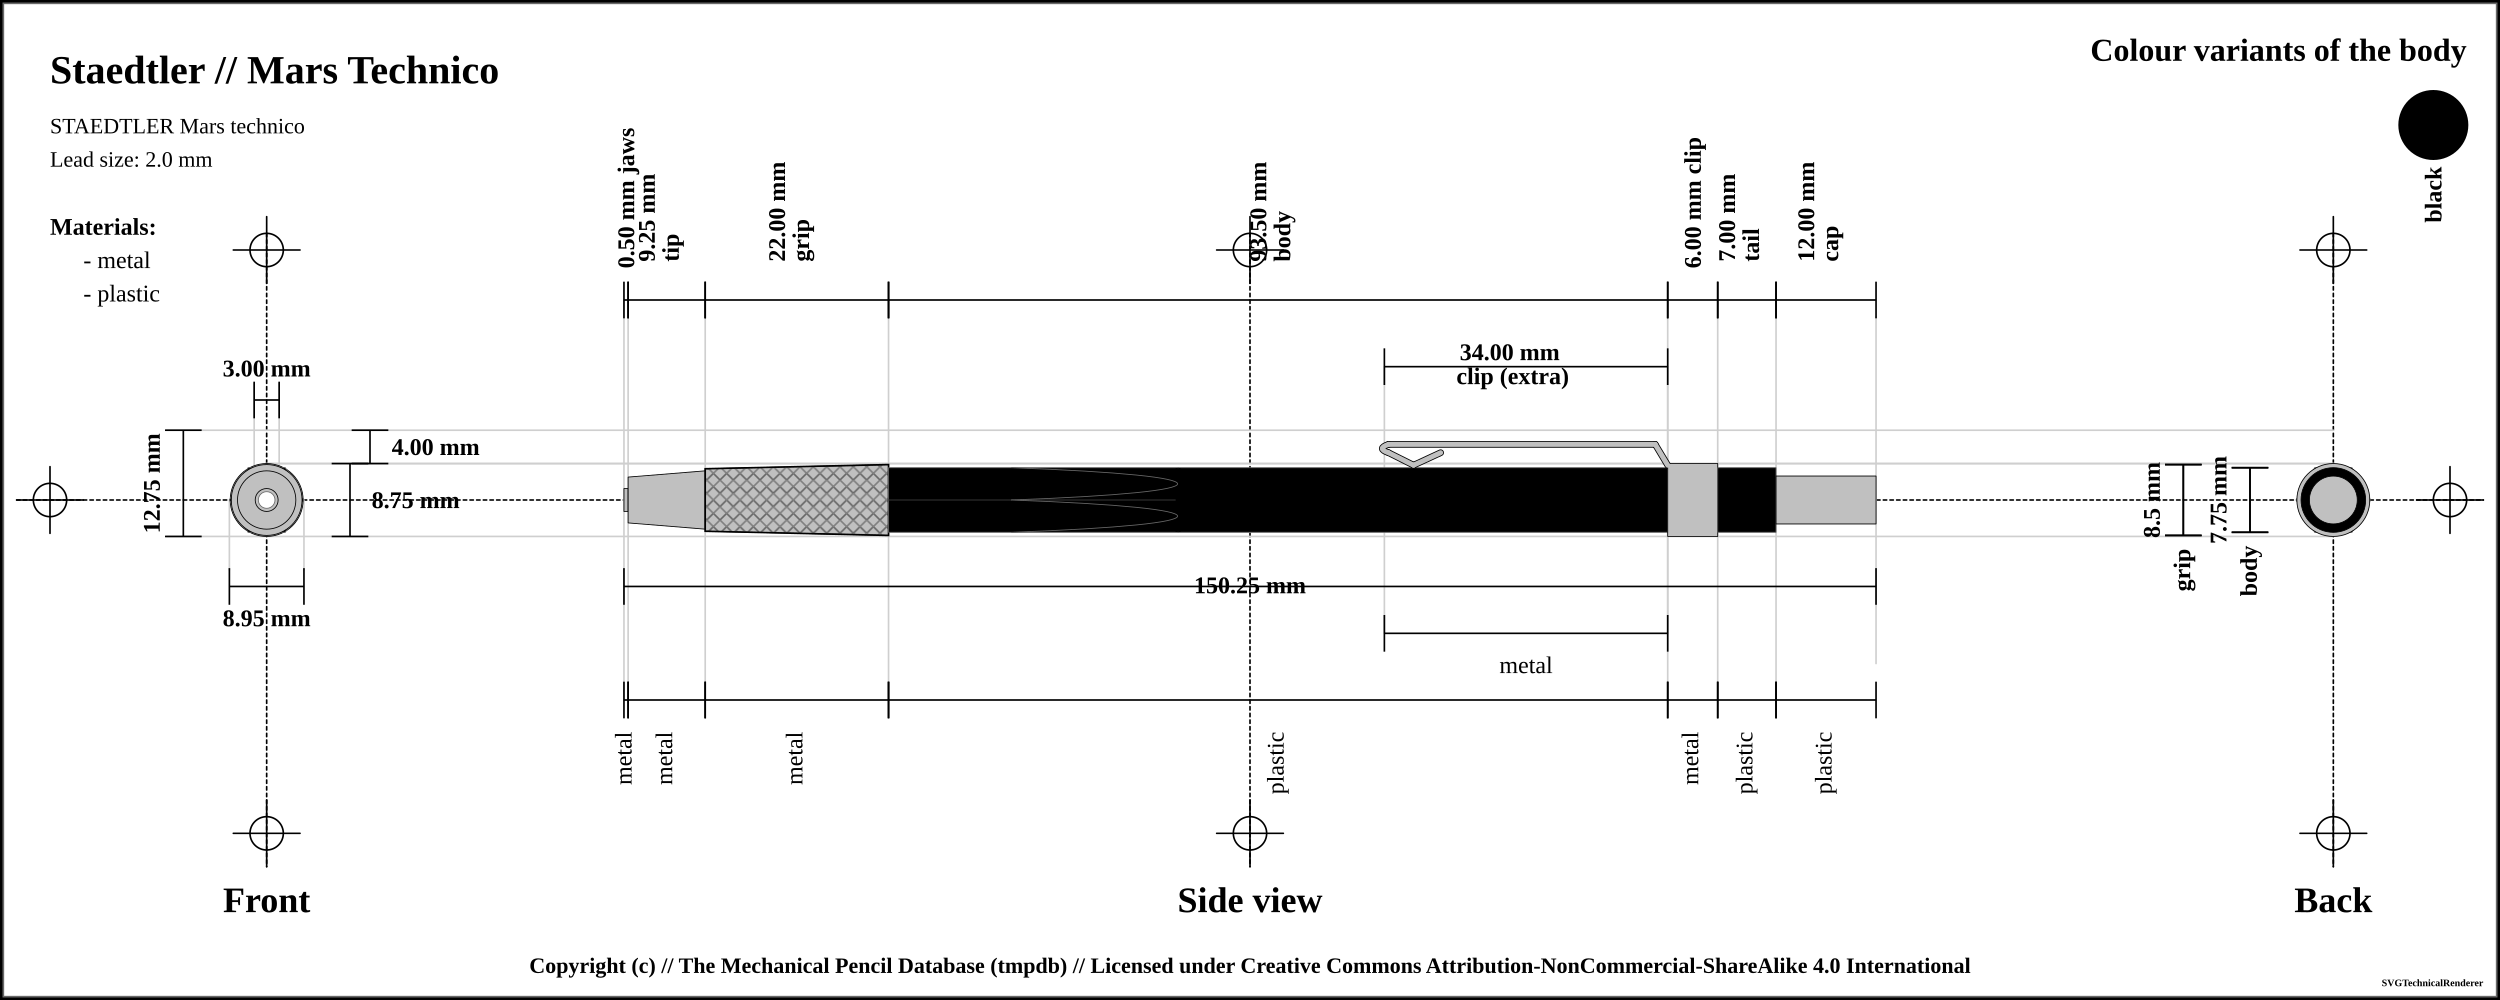
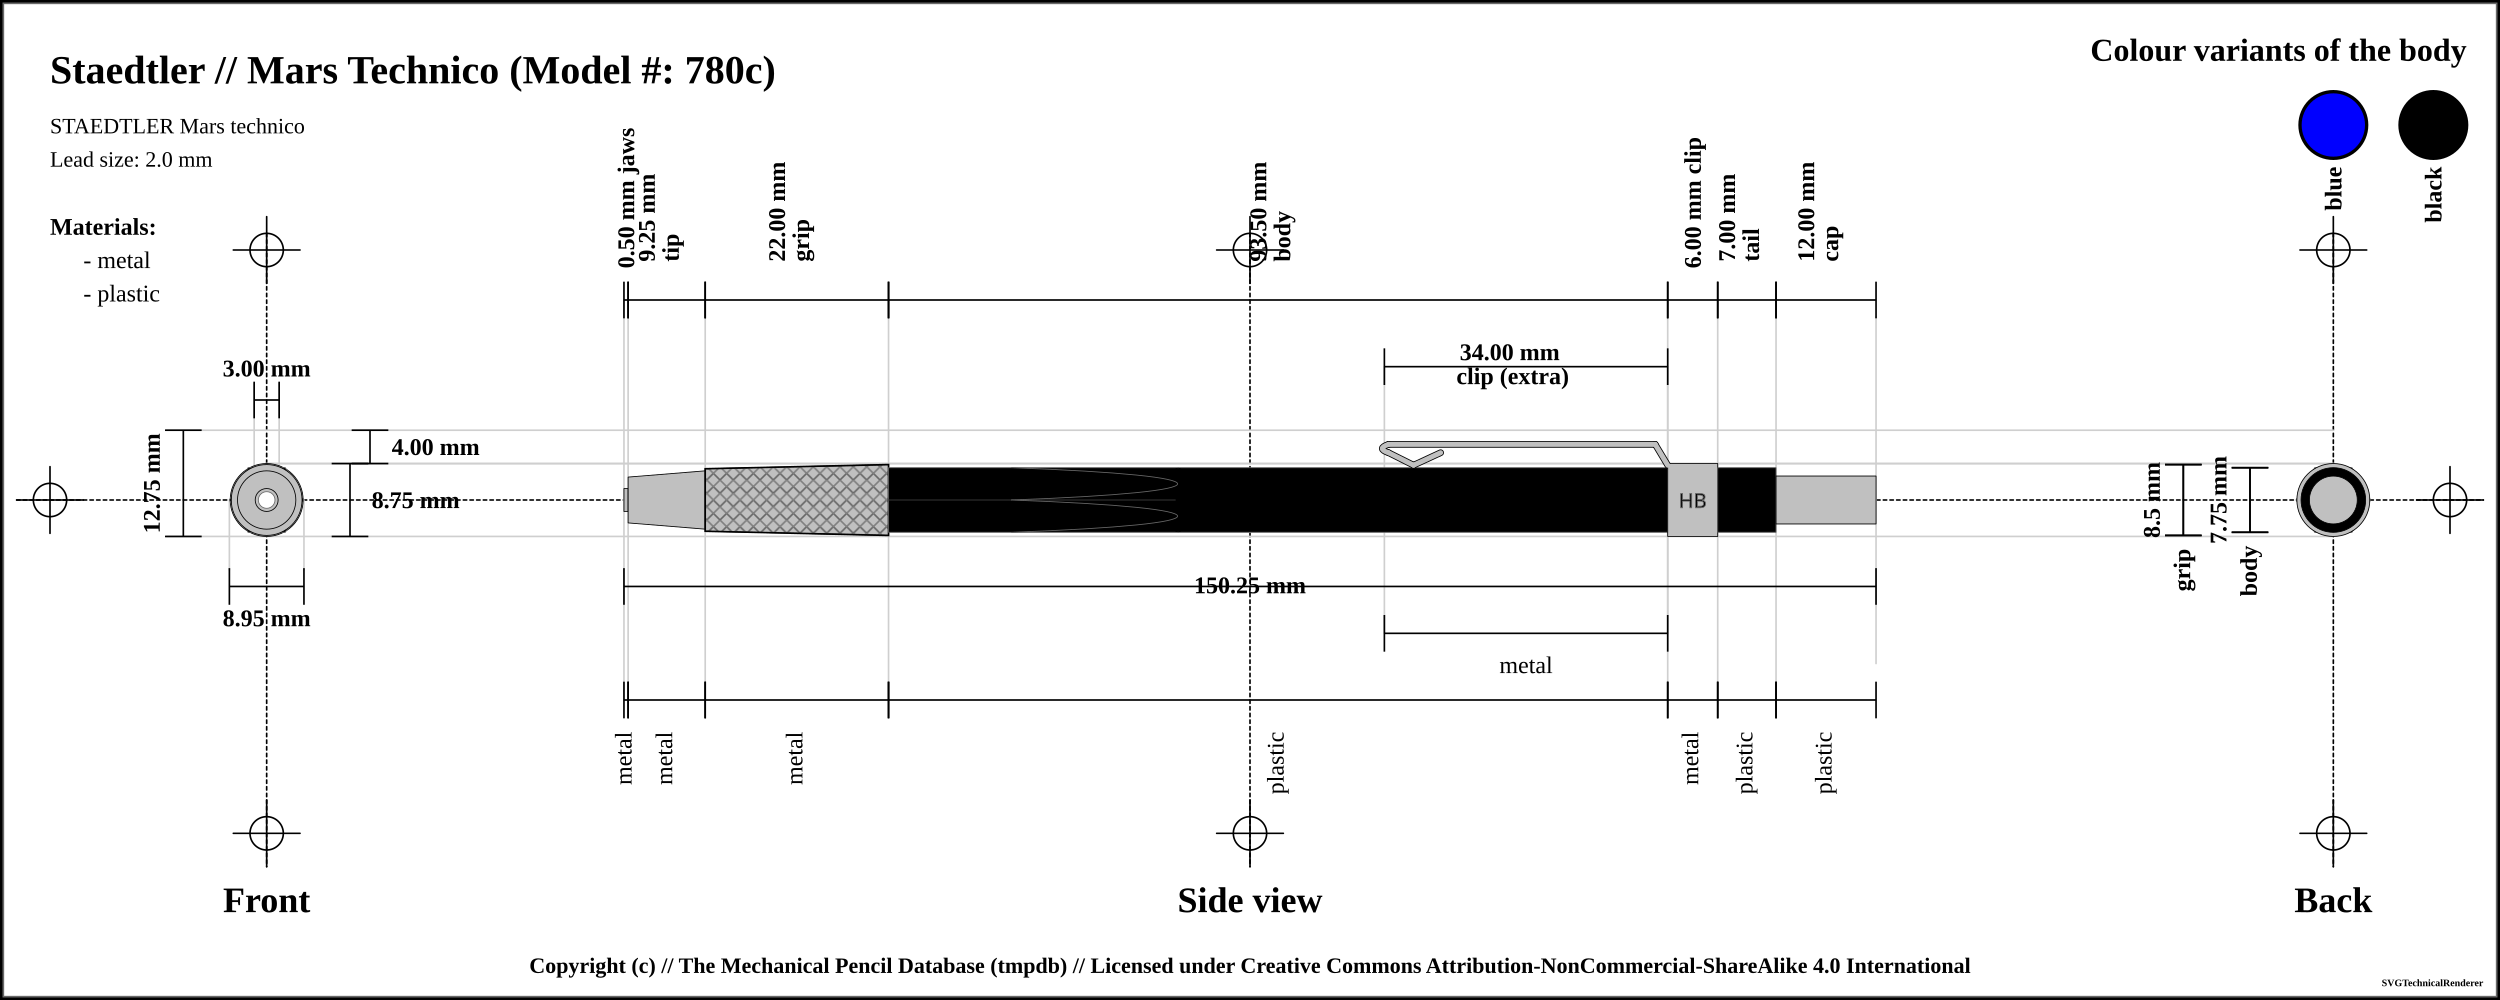
<svg xmlns="http://www.w3.org/2000/svg" width="1500" height="600">
  <pattern id="diagonalHatch" patternUnits="userSpaceOnUse" width="8" height="8">
    <path stroke="dimgray" stroke-linecap="round" stroke-width="1" d="M 4,4 L 8,8" />
    <path stroke="dimgray" stroke-linecap="round" stroke-width="1" d="M 4,4 L 0,8" />
    <path stroke="gray" stroke-linecap="round" stroke-width="1" d="M 4,4 L 8,0" />
    <path stroke="gray" stroke-linecap="round" stroke-width="1" d="M 4,4 L 0,0" />
  </pattern>
  <pattern id="spring" patternUnits="userSpaceOnUse" width="8" height="100">
    <path stroke="dimgray" stroke-linecap="round" stroke-width="2" d="M 0,0 L 8,100" />
    <path stroke="white" stroke-linecap="round" stroke-width="1" d="M 0,0 L 8,100" />
  </pattern>
  <rect x="0" y="0" width="1500" height="600" fill="white" stroke="black" stroke-width="4" />
  <rect x="2" y="2" width="1496" height="596" fill="white" stroke="dimgray" stroke-width="1" />
  <g transform="rotate(0 0 0)">
    <line x1="10" y1="300" x2="1490" y2="300" stroke-linecap="round" stroke="#000000" stroke-dasharray="2" stroke-width="1" />
    <line x1="10" y1="300" x2="50" y2="300" stroke-linecap="round" stroke="#000000" stroke-width="1" />
    <line x1="30" y1="280" x2="30" y2="320" stroke="#000000" stroke-linecap="round" stroke-width="1" />
    <circle r="10" cx="30" cy="300" fill="white" fill-opacity="0" stroke="#000000" stroke-width="1" />
    <line x1="1450" y1="300" x2="1490" y2="300" stroke-linecap="round" stroke="#000000" stroke-width="1" />
    <line x1="1470" y1="280" x2="1470" y2="320" stroke="#000000" stroke-linecap="round" stroke-width="1" />
    <circle r="10" cx="1470" cy="300" fill="white" fill-opacity="0" stroke="#000000" stroke-width="1" />
    <line x1="160" y1="140" x2="160" y2="520" stroke="#000000" stroke-linecap="round" stroke-dasharray="2" stroke-width="1" />
    <line x1="140" y1="150" x2="180" y2="150" stroke-linecap="round" stroke="#000000" stroke-width="1" />
    <line x1="160" y1="130" x2="160" y2="170" stroke="#000000" stroke-linecap="round" stroke-width="1" />
    <circle r="10" cx="160" cy="150" fill="white" fill-opacity="0" stroke="#000000" stroke-width="1" />
    <line x1="140" y1="500" x2="180" y2="500" stroke-linecap="round" stroke="#000000" stroke-width="1" />
    <line x1="160" y1="480" x2="160" y2="520" stroke="#000000" stroke-linecap="round" stroke-width="1" />
    <circle r="10" cx="160" cy="500" fill="white" fill-opacity="0" stroke="#000000" stroke-width="1" />
    <line x1="750" y1="140" x2="750" y2="520" stroke="#000000" stroke-linecap="round" stroke-dasharray="2" stroke-width="1" />
    <line x1="730" y1="150" x2="770" y2="150" stroke-linecap="round" stroke="#000000" stroke-width="1" />
    <line x1="750" y1="130" x2="750" y2="170" stroke="#000000" stroke-linecap="round" stroke-width="1" />
    <circle r="10" cx="750" cy="150" fill="white" fill-opacity="0" stroke="#000000" stroke-width="1" />
    <line x1="730" y1="500" x2="770" y2="500" stroke-linecap="round" stroke="#000000" stroke-width="1" />
    <line x1="750" y1="480" x2="750" y2="520" stroke="#000000" stroke-linecap="round" stroke-width="1" />
    <circle r="10" cx="750" cy="500" fill="white" fill-opacity="0" stroke="#000000" stroke-width="1" />
    <line x1="1400" y1="140" x2="1400" y2="520" stroke="#000000" stroke-linecap="round" stroke-dasharray="2" stroke-width="1" />
    <line x1="1380" y1="150" x2="1420" y2="150" stroke-linecap="round" stroke="#000000" stroke-width="1" />
    <line x1="1400" y1="130" x2="1400" y2="170" stroke="#000000" stroke-linecap="round" stroke-width="1" />
    <circle r="10" cx="1400" cy="150" fill="white" fill-opacity="0" stroke="#000000" stroke-width="1" />
    <line x1="1380" y1="500" x2="1420" y2="500" stroke-linecap="round" stroke="#000000" stroke-width="1" />
    <line x1="1400" y1="480" x2="1400" y2="520" stroke="#000000" stroke-linecap="round" stroke-width="1" />
    <circle r="10" cx="1400" cy="500" fill="white" fill-opacity="0" stroke="#000000" stroke-width="1" />
-     <text x="30" y="50" font-size="2.0em" font-weight="bold"> Staedtler // Mars Technico </text>
+     <text x="30" y="50" font-size="2.0em" font-weight="bold"> Staedtler // Mars Technico (Model #: 780c)</text>
    <text x="30" y="80" font-size="1.1em"> STAEDTLER Mars technico</text>
    <text x="30" y="100" font-size="1.1em"> Lead size: 2.0 mm</text>
    <text x="1480" y="30" font-size="1.6em" font-weight="bold" text-anchor="end" dominant-baseline="central">Colour variants of the body</text>
    <rect x="1440" y="55" width="40" rx="50%" ry="50%" height="40" stroke="black" stroke-width="2" fill="black" />
    <text x="1460" y="100" transform="rotate(-90, 1460, 100)" font-size="1.2em" font-weight="bold" text-anchor="end" dominant-baseline="central">black</text>
+     <rect x="1380" y="55" width="40" rx="50%" ry="50%" height="40" stroke="black" stroke-width="2" fill="blue" />
+     <text x="1400" y="100" transform="rotate(-90, 1400, 100)" font-size="1.2em" font-weight="bold" text-anchor="end" dominant-baseline="central">blue</text>
    <text x="30" y="136" font-size="1.2em" font-weight="bold" text-anchor="start" dominant-baseline="central">Materials:</text>
    <text x="50" y="156" font-size="1.2em" text-anchor="start" dominant-baseline="central"> - metal</text>
    <text x="50" y="176" font-size="1.2em" text-anchor="start" dominant-baseline="central"> - plastic</text>
    <line x1="100" y1="258.125" x2="1400" y2="258.125" stroke-linecap="round" stroke="#cfcfcf" stroke-width="1" />
    <line x1="160" y1="278.125" x2="1400" y2="278.125" stroke-linecap="round" stroke="#cfcfcf" stroke-width="1" />
    <line x1="152.5" y1="230" x2="152.5" y2="300" stroke="#cfcfcf" stroke-linecap="round" stroke-width="1" />
    <line x1="167.5" y1="230" x2="167.5" y2="300" stroke="#cfcfcf" stroke-linecap="round" stroke-width="1" />
    <line x1="160" y1="278.125" x2="1400" y2="278.125" stroke-linecap="round" stroke="#cfcfcf" stroke-width="1" />
    <line x1="100" y1="321.875" x2="1400" y2="321.875" stroke-linecap="round" stroke="#cfcfcf" stroke-width="1" />
    <line x1="137.628" y1="300" x2="137.628" y2="341.875" stroke="#cfcfcf" stroke-linecap="round" stroke-width="1" />
    <line x1="182.372" y1="300" x2="182.372" y2="341.875" stroke="#cfcfcf" stroke-linecap="round" stroke-width="1" />
    <line x1="374.375" y1="180" x2="374.375" y2="420" stroke="#cfcfcf" stroke-linecap="round" stroke-width="1" />
    <line x1="376.875" y1="180" x2="376.875" y2="420" stroke="#cfcfcf" stroke-linecap="round" stroke-width="1" />
    <line x1="423.125" y1="180" x2="423.125" y2="420" stroke="#cfcfcf" stroke-linecap="round" stroke-width="1" />
    <line x1="533.125" y1="180" x2="533.125" y2="420" stroke="#cfcfcf" stroke-linecap="round" stroke-width="1" />
    <line x1="1000.625" y1="180" x2="1000.625" y2="420" stroke="#cfcfcf" stroke-linecap="round" stroke-width="1" />
    <line x1="830.625" y1="220" x2="830.625" y2="380" stroke="#cfcfcf" stroke-linecap="round" stroke-width="1" />
    <line x1="1000.625" y1="220" x2="1000.625" y2="380" stroke="#cfcfcf" stroke-linecap="round" stroke-width="1" />
    <line x1="1030.625" y1="180" x2="1030.625" y2="420" stroke="#cfcfcf" stroke-linecap="round" stroke-width="1" />
    <line x1="1065.625" y1="180" x2="1065.625" y2="420" stroke="#cfcfcf" stroke-linecap="round" stroke-width="1" />
    <line x1="1125.625" y1="190.125" x2="1125.625" y2="398.125" stroke="#cfcfcf" stroke-linecap="round" stroke-width="1" />
    <text x="160" y="540" font-size="1.8em" font-weight="bold" text-anchor="middle" dominant-baseline="central">Front</text>
    <text x="750" y="540" font-size="1.8em" font-weight="bold" text-anchor="middle" dominant-baseline="central">Side view</text>
    <text x="1400" y="540" font-size="1.8em" font-weight="bold" text-anchor="middle" dominant-baseline="central">Back</text>
    <line x1="152.5" y1="229" x2="152.5" y2="251" stroke="black" stroke-width="1" />
    <line x1="152.5" y1="240" x2="167.5" y2="240" stroke="black" stroke-width="1" />
    <line x1="167.5" y1="229" x2="167.5" y2="251" stroke="black" stroke-width="1" />
    <text x="160" y="221" font-size="1.2em" font-weight="bold" text-anchor="middle" dominant-baseline="central" fill="black">
      <tspan x="160" dy="0">3.00 mm</tspan>
    </text>
    <line x1="211" y1="258.125" x2="233" y2="258.125" stroke="black" stroke-width="1" />
    <line x1="222" y1="258.125" x2="222" y2="278.125" stroke="black" stroke-width="1" />
    <line x1="211" y1="278.125" x2="233" y2="278.125" stroke="black" stroke-width="1" />
    <text x="235" y="268.125" font-size="1.2em" font-weight="bold" text-anchor="start" dominant-baseline="central" fill="black">4.00 mm</text>
    <line x1="199" y1="278.125" x2="221" y2="278.125" stroke="black" stroke-width="1" />
    <line x1="210" y1="278.125" x2="210" y2="321.875" stroke="black" stroke-width="1" />
    <line x1="199" y1="321.875" x2="221" y2="321.875" stroke="black" stroke-width="1" />
    <text x="223" y="300" font-size="1.2em" font-weight="bold" text-anchor="start" dominant-baseline="central" fill="black">8.75 mm</text>
    <line x1="99" y1="258.125" x2="121" y2="258.125" stroke="black" stroke-width="1" />
    <line x1="110" y1="258.125" x2="110" y2="321.875" stroke="black" stroke-width="1" />
    <line x1="99" y1="321.875" x2="121" y2="321.875" stroke="black" stroke-width="1" />
    <text x="91" y="290" transform="rotate(-90, 91, 290)" font-size="1.2em" font-weight="bold" text-anchor="middle" dominant-baseline="central" fill="black">12.75 mm</text>
    <line x1="137.628" y1="340.875" x2="137.628" y2="362.875" stroke="black" stroke-width="1" />
    <line x1="137.628" y1="351.875" x2="182.372" y2="351.875" stroke="black" stroke-width="1" />
    <line x1="182.372" y1="340.875" x2="182.372" y2="362.875" stroke="black" stroke-width="1" />
    <text x="160" y="370.875" font-size="1.2em" font-weight="bold" text-anchor="middle" dominant-baseline="central" fill="black">
      <tspan x="160" dy="0">8.95 mm</tspan>
    </text>
    <line x1="374.375" y1="169" x2="374.375" y2="191" stroke="black" stroke-width="1" />
    <line x1="374.375" y1="180" x2="376.875" y2="180" stroke="black" stroke-width="1" />
    <line x1="376.875" y1="169" x2="376.875" y2="191" stroke="black" stroke-width="1" />
    <text x="375.625" y="161" font-size="1.2em" transform="rotate(-90, 375.625, 161)" font-weight="bold" text-anchor="start" dominant-baseline="central" fill="black">
      <tspan x="375.625" dy="0">0.50 mm jaws</tspan>
    </text>
    <line x1="376.875" y1="169" x2="376.875" y2="191" stroke="black" stroke-width="1" />
    <line x1="376.875" y1="180" x2="423.125" y2="180" stroke="black" stroke-width="1" />
    <line x1="423.125" y1="169" x2="423.125" y2="191" stroke="black" stroke-width="1" />
    <text x="400" y="161" font-size="1.2em" transform="rotate(-90, 388, 161)" font-weight="bold" text-anchor="start" dominant-baseline="central" fill="black">
      <tspan x="392" dy="0">9.25 mm</tspan>
      <tspan x="392" dy="1em">tip</tspan>
    </text>
    <line x1="423.125" y1="169" x2="423.125" y2="191" stroke="black" stroke-width="1" />
    <line x1="423.125" y1="180" x2="533.125" y2="180" stroke="black" stroke-width="1" />
    <line x1="533.125" y1="169" x2="533.125" y2="191" stroke="black" stroke-width="1" />
    <text x="478.125" y="161" font-size="1.2em" transform="rotate(-90, 466.125, 161)" font-weight="bold" text-anchor="start" dominant-baseline="central" fill="black">
      <tspan x="470.125" dy="0">22.00 mm</tspan>
      <tspan x="470.125" dy="1em">grip</tspan>
    </text>
    <line x1="533.125" y1="169" x2="533.125" y2="191" stroke="black" stroke-width="1" />
    <line x1="533.125" y1="180" x2="1000.625" y2="180" stroke="black" stroke-width="1" />
    <line x1="1000.625" y1="169" x2="1000.625" y2="191" stroke="black" stroke-width="1" />
    <text x="766.875" y="161" font-size="1.2em" transform="rotate(-90, 754.875, 161)" font-weight="bold" text-anchor="start" dominant-baseline="central" fill="black">
      <tspan x="758.875" dy="0">93.50 mm</tspan>
      <tspan x="758.875" dy="1em">body</tspan>
    </text>
    <line x1="1000.625" y1="169" x2="1000.625" y2="191" stroke="black" stroke-width="1" />
    <line x1="1000.625" y1="180" x2="1030.625" y2="180" stroke="black" stroke-width="1" />
    <line x1="1030.625" y1="169" x2="1030.625" y2="191" stroke="black" stroke-width="1" />
    <text x="1015.625" y="161" font-size="1.2em" transform="rotate(-90, 1015.625, 161)" font-weight="bold" text-anchor="start" dominant-baseline="central" fill="black">
      <tspan x="1015.625" dy="0">6.00 mm clip</tspan>
    </text>
    <line x1="830.625" y1="209" x2="830.625" y2="231" stroke="black" stroke-width="1" />
    <line x1="830.625" y1="220" x2="1000.625" y2="220" stroke="black" stroke-width="1" />
    <line x1="1000.625" y1="209" x2="1000.625" y2="231" stroke="black" stroke-width="1" />
    <text x="915.625" y="212" font-weight="bold" font-size="1.2em" text-anchor="middle" dominant-baseline="middle" fill="black">
      <tspan x="907.625" dy="0">34.00 mm</tspan>
      <tspan x="907.625" dy="1em">clip (extra)</tspan>
    </text>
    <line x1="1030.625" y1="169" x2="1030.625" y2="191" stroke="black" stroke-width="1" />
    <line x1="1030.625" y1="180" x2="1065.625" y2="180" stroke="black" stroke-width="1" />
    <line x1="1065.625" y1="169" x2="1065.625" y2="191" stroke="black" stroke-width="1" />
    <text x="1048.125" y="161" font-size="1.2em" transform="rotate(-90, 1036.125, 161)" font-weight="bold" text-anchor="start" dominant-baseline="central" fill="black">
      <tspan x="1040.125" dy="0">7.00 mm</tspan>
      <tspan x="1040.125" dy="1em">tail</tspan>
    </text>
    <line x1="1065.625" y1="169" x2="1065.625" y2="191" stroke="black" stroke-width="1" />
    <line x1="1065.625" y1="180" x2="1125.625" y2="180" stroke="black" stroke-width="1" />
    <line x1="1125.625" y1="169" x2="1125.625" y2="191" stroke="black" stroke-width="1" />
    <text x="1095.625" y="161" font-size="1.2em" transform="rotate(-90, 1083.625, 161)" font-weight="bold" text-anchor="start" dominant-baseline="central" fill="black">
      <tspan x="1087.625" dy="0">12.00 mm</tspan>
      <tspan x="1087.625" dy="1em">cap</tspan>
    </text>
    <line x1="374.375" y1="340.875" x2="374.375" y2="362.875" stroke="black" stroke-width="1" />
    <line x1="374.375" y1="351.875" x2="1125.625" y2="351.875" stroke="black" stroke-width="1" />
    <line x1="1125.625" y1="340.875" x2="1125.625" y2="362.875" stroke="black" stroke-width="1" />
    <text x="750" y="351.875" font-weight="bold" font-size="1.2em" text-anchor="middle" dominant-baseline="middle" fill="black">
      <tspan x="750" dy="0">150.25 mm</tspan>
    </text>
    <line x1="374.375" y1="409" x2="374.375" y2="431" stroke="black" stroke-width="1" />
    <line x1="374.375" y1="420" x2="376.875" y2="420" stroke="black" stroke-width="1" />
    <line x1="376.875" y1="409" x2="376.875" y2="431" stroke="black" stroke-width="1" />
    <text x="375.625" y="439" font-size="1.2em" transform="rotate(-90, 375.625, 439)" text-anchor="end" dominant-baseline="middle" fill="black">
      <tspan x="375.625" dy="0">metal</tspan>
    </text>
    <line x1="376.875" y1="409" x2="376.875" y2="431" stroke="black" stroke-width="1" />
    <line x1="376.875" y1="420" x2="423.125" y2="420" stroke="black" stroke-width="1" />
    <line x1="423.125" y1="409" x2="423.125" y2="431" stroke="black" stroke-width="1" />
    <text x="400" y="439" font-size="1.2em" transform="rotate(-90, 400, 439)" text-anchor="end" dominant-baseline="middle" fill="black">
      <tspan x="400" dy="0">metal</tspan>
    </text>
    <line x1="423.125" y1="409" x2="423.125" y2="431" stroke="black" stroke-width="1" />
    <line x1="423.125" y1="420" x2="533.125" y2="420" stroke="black" stroke-width="1" />
    <line x1="533.125" y1="409" x2="533.125" y2="431" stroke="black" stroke-width="1" />
    <text x="478.125" y="439" font-size="1.2em" transform="rotate(-90, 478.125, 439)" text-anchor="end" dominant-baseline="middle" fill="black">
      <tspan x="478.125" dy="0">metal</tspan>
    </text>
    <line x1="533.125" y1="409" x2="533.125" y2="431" stroke="black" stroke-width="1" />
    <line x1="533.125" y1="420" x2="1000.625" y2="420" stroke="black" stroke-width="1" />
    <line x1="1000.625" y1="409" x2="1000.625" y2="431" stroke="black" stroke-width="1" />
    <text x="766.875" y="439" font-size="1.2em" transform="rotate(-90, 766.875, 439)" text-anchor="end" dominant-baseline="middle" fill="black">
      <tspan x="766.875" dy="0">plastic</tspan>
    </text>
    <line x1="830.625" y1="369" x2="830.625" y2="391" stroke="black" stroke-width="1" />
    <line x1="830.625" y1="380" x2="1000.625" y2="380" stroke="black" stroke-width="1" />
    <line x1="1000.625" y1="369" x2="1000.625" y2="391" stroke="black" stroke-width="1" />
    <text x="915.625" y="399" font-size="1.2em" text-anchor="middle" dominant-baseline="central" fill="black">
      <tspan x="915.625" dy="0">metal</tspan>
    </text>
    <line x1="1000.625" y1="409" x2="1000.625" y2="431" stroke="black" stroke-width="1" />
    <line x1="1000.625" y1="420" x2="1030.625" y2="420" stroke="black" stroke-width="1" />
    <line x1="1030.625" y1="409" x2="1030.625" y2="431" stroke="black" stroke-width="1" />
    <text x="1015.625" y="439" font-size="1.2em" transform="rotate(-90, 1015.625, 439)" text-anchor="end" dominant-baseline="middle" fill="black">
      <tspan x="1015.625" dy="0">metal</tspan>
    </text>
    <line x1="1030.625" y1="409" x2="1030.625" y2="431" stroke="black" stroke-width="1" />
    <line x1="1030.625" y1="420" x2="1065.625" y2="420" stroke="black" stroke-width="1" />
    <line x1="1065.625" y1="409" x2="1065.625" y2="431" stroke="black" stroke-width="1" />
    <text x="1048.125" y="439" font-size="1.2em" transform="rotate(-90, 1048.125, 439)" text-anchor="end" dominant-baseline="middle" fill="black">
      <tspan x="1048.125" dy="0">plastic</tspan>
    </text>
    <line x1="1065.625" y1="409" x2="1065.625" y2="431" stroke="black" stroke-width="1" />
    <line x1="1065.625" y1="420" x2="1125.625" y2="420" stroke="black" stroke-width="1" />
    <line x1="1125.625" y1="409" x2="1125.625" y2="431" stroke="black" stroke-width="1" />
    <text x="1095.625" y="439" font-size="1.2em" transform="rotate(-90, 1095.625, 439)" text-anchor="end" dominant-baseline="middle" fill="black">
      <tspan x="1095.625" dy="0">plastic</tspan>
    </text>
    <line x1="1299" y1="278.75" x2="1321" y2="278.75" stroke="black" stroke-width="1" />
    <line x1="1310" y1="278.75" x2="1310" y2="321.25" stroke="black" stroke-width="1" />
    <line x1="1299" y1="321.25" x2="1321" y2="321.25" stroke="black" stroke-width="1" />
    <text x="1291" y="300" transform="rotate(-90, 1291, 300)" font-size="1.2em" font-weight="bold" text-anchor="middle" dominant-baseline="central" fill="black">8.5 mm</text>
    <line x1="1299" y1="278.75" x2="1321" y2="278.75" stroke="black" stroke-width="1" />
    <line x1="1310" y1="278.75" x2="1310" y2="321.25" stroke="black" stroke-width="1" />
    <line x1="1299" y1="321.25" x2="1321" y2="321.25" stroke="black" stroke-width="1" />
    <text x="1310" y="329.25" transform="rotate(-90, 1310, 329.25)" font-weight="bold" font-size="1.2em" text-anchor="end" dominant-baseline="middle" fill="black">grip</text>
    <line x1="1339" y1="280.625" x2="1361" y2="280.625" stroke="black" stroke-width="1" />
    <line x1="1350" y1="280.625" x2="1350" y2="319.375" stroke="black" stroke-width="1" />
    <line x1="1339" y1="319.375" x2="1361" y2="319.375" stroke="black" stroke-width="1" />
    <text x="1331" y="300" transform="rotate(-90, 1331, 300)" font-size="1.2em" font-weight="bold" text-anchor="middle" dominant-baseline="central" fill="black">7.75 mm</text>
    <line x1="1339" y1="280.625" x2="1361" y2="280.625" stroke="black" stroke-width="1" />
    <line x1="1350" y1="280.625" x2="1350" y2="319.375" stroke="black" stroke-width="1" />
    <line x1="1339" y1="319.375" x2="1361" y2="319.375" stroke="black" stroke-width="1" />
    <text x="1350" y="327.375" transform="rotate(-90, 1350, 327.375)" font-weight="bold" font-size="1.2em" text-anchor="end" dominant-baseline="middle" fill="black">body</text>
    <path d="M374.375 293.125 L376.875 293.125 L376.875 306.875 L374.375 306.875 Z" stroke-width="0.5" stroke="black" stroke-linejoin="round" fill="silver" fill-opacity="1" />
    <path d="M376.875 286.25 L423.125 282.5 L423.125 317.5 L376.875 313.75 Z" stroke-width="0.5" stroke="black" stroke-linejoin="round" fill="silver" fill-opacity="1" />
    <path d="M423.125 281.25 L533.125 278.75 L533.125 321.25 L423.125 318.75 Z" stroke-width="0.5" stroke="black" stroke-linejoin="round" fill="silver" fill-opacity="1" />
    <path d="M423.125 281.25 L533.125 278.75 L533.125 321.25 L423.125 318.75 Z" stroke-width="1.0" stroke="black" fill="url(#diagonalHatch)" />
    <path d="M533.125 280.625 L706.875 280.625 L706.875 319.375 L533.125 319.375 Z" stroke-width="0.5" stroke="dimgray" stroke-linejoin="round" fill="black" fill-opacity="1" />
    <line x1="533.125" y1="300" x2="706.875" y2="300" stroke-width="1.5" stroke="black" fill="none" stroke-opacity="0.5" />
    <line x1="533.125" y1="300" x2="706.875" y2="300" stroke-width="0.5" stroke="gray" fill="none" stroke-opacity="0.5" />
    <path d="M706.875 280.625 L1000.625 280.625 L1000.625 319.375 L706.875 319.375 Z" stroke-width="0.5" stroke="dimgray" stroke-linejoin="round" fill="black" fill-opacity="1" />
    <line x1="706.875" y1="280.875" x2="706.875" y2="319.125" stroke="black" stroke-width="3" />
    <line x1="864.375" y1="271.625" x2="848.125" y2="279.125" stroke-width="4" stroke="black" fill="dimgray" stroke-linecap="round" />
    <line x1="848.125" y1="279.125" x2="833.125" y2="271.625" stroke-width="4" stroke="black" fill="dimgray" stroke-linecap="round" />
    <path d="M833.125 271.625 Q825.625 269.125 833.125 266.625" stroke-width="4" stroke="black" fill="none" stroke-linecap="round" />
    <line x1="833.125" y1="266.625" x2="993.125" y2="266.625" stroke-width="4" stroke="black" fill="dimgray" stroke-linecap="round" />
    <line x1="993.125" y1="266.625" x2="1000.625" y2="279.125" stroke-width="4" stroke="black" fill="dimgray" stroke-linecap="round" />
    <path d="M1000.625 278.125 L1030.625 278.125 L1030.625 321.875 L1000.625 321.875 Z" stroke-width="0.5" stroke="black" stroke-linejoin="round" fill="silver" fill-opacity="1" />
+     <text x="1015.625" y="300" text-anchor="middle" dominant-baseline="central">
+       <tspan stroke="dimgray" stroke-width="0.5" font-family="sans-serif" fill="black" textLength="{this.width * 5 - 12}"> HB</tspan>
+     </text>
    <line x1="864.375" y1="271.625" x2="848.125" y2="279.125" stroke-width="3" stroke="silver" fill="silver" stroke-linecap="round" />
    <line x1="848.125" y1="279.125" x2="833.125" y2="271.625" stroke-width="3" stroke="silver" fill="silver" stroke-linecap="round" />
    <path d="M833.125 271.625 Q825.625 269.125 833.125 266.625" stroke-width="3" stroke="silver" fill="none" stroke-linecap="round" />
    <line x1="833.125" y1="266.625" x2="993.125" y2="266.625" stroke-width="3" stroke="silver" fill="silver" stroke-linecap="round" />
    <line x1="993.125" y1="266.625" x2="1000.625" y2="279.125" stroke-width="3" stroke="silver" fill="silver" stroke-linecap="round" />
    <path d="M1030.625 280.625 L1065.625 280.625 L1065.625 319.375 L1030.625 319.375 Z" stroke-width="0.5" stroke="dimgray" stroke-linejoin="round" fill="black" fill-opacity="1" />
    <path d="M1065.625 285.625 L1125.625 285.625 L1125.625 314.375 L1065.625 314.375 Z" stroke-width="0.5" stroke="black" stroke-linejoin="round" fill="silver" fill-opacity="1" />
    <path d="M 606.875 280.625 C 739.788 285.469, 739.788 295.156, 606.875 300" stroke-width="0.5" stroke="dimgray" stroke-linecap="round" fill="black" />
    <path d="M 606.875 319.375 C 739.788 314.531, 739.788 304.844, 606.875 300" stroke-width="0.5" stroke="dimgray" stroke-linecap="round" fill="black" />
    <circle r="14.375" cx="160" cy="300" fill="silver" fill-opacity="1" stroke="black" stroke-width="0.5" />
    <circle r="19.375" cx="160" cy="300" fill="black" fill-opacity="1" stroke="black" stroke-width="0.5" />
    <circle r="21.875" cx="160" cy="300" fill="silver" fill-opacity="1" stroke="black" stroke-width="0.5" />
    <circle r="19.375" cx="160" cy="300" fill="black" fill-opacity="1" stroke="black" stroke-width="0.5" />
    <polygon points="148.814,280.625 171.186,280.625 182.372,300 171.186,319.375 148.814,319.375 137.628,300 " stroke="dimgray" stroke-width="0.5" fill="black" fill-opacity="1" />
    <circle r="18.75" cx="160" cy="300" stroke="black" stroke-width="0.5" fill="silver" fill-opacity="1" />
    <circle r="21.25" cx="160" cy="300" stroke="black" stroke-width="0.5" fill="silver" fill-opacity="1" />
    <circle r="13.75" cx="160" cy="300" stroke="black" stroke-width="0.5" fill="silver" fill-opacity="1" />
    <circle r="17.5" cx="160" cy="300" stroke="black" stroke-width="0.5" fill="silver" fill-opacity="1" />
    <circle r="6.875" cx="160" cy="300" fill="silver" fill-opacity="1" stroke="black" stroke-width="0.5" />
    <circle r="5" cx="160" cy="300" fill="white" fill-opacity="1" stroke="dimgray" stroke-width="0.5" />
    <circle r="6.875" cx="1400" cy="300" fill="silver" fill-opacity="1" stroke="black" stroke-width="0.5" />
    <circle r="13.75" cx="1400" cy="300" stroke="black" stroke-width="0.5" fill="silver" fill-opacity="1" />
    <circle r="17.5" cx="1400" cy="300" stroke="black" stroke-width="0.5" fill="silver" fill-opacity="1" />
    <circle r="18.75" cx="1400" cy="300" stroke="black" stroke-width="0.5" fill="silver" fill-opacity="1" />
    <circle r="21.25" cx="1400" cy="300" stroke="black" stroke-width="0.5" fill="silver" fill-opacity="1" />
    <polygon points="1388.814,280.625 1411.186,280.625 1422.372,300 1411.186,319.375 1388.814,319.375 1377.628,300 " stroke="dimgray" stroke-width="0.5" fill="black" fill-opacity="1" />
    <circle r="19.375" cx="1400" cy="300" fill="black" fill-opacity="1" stroke="black" stroke-width="0.5" />
    <circle r="21.875" cx="1400" cy="300" fill="silver" fill-opacity="1" stroke="black" stroke-width="0.5" />
    <circle r="19.375" cx="1400" cy="300" fill="black" fill-opacity="1" stroke="black" stroke-width="0.5" />
    <circle r="14.375" cx="1400" cy="300" fill="silver" fill-opacity="1" stroke="black" stroke-width="0.5" />
  </g>
  <text x="50%" y="580" font-size="1.1em" font-weight="bold" text-anchor="middle" dominant-baseline="middle">Copyright (c) // The Mechanical Pencil Database (tmpdb) // Licensed under Creative Commons Attribution-NonCommercial-ShareAlike 4.0 International</text>
  <text x="1490" y="590" font-size="0.5em" font-weight="bold" text-anchor="end" dominant-baseline="middle">SVGTechnicalRenderer</text>
</svg>
